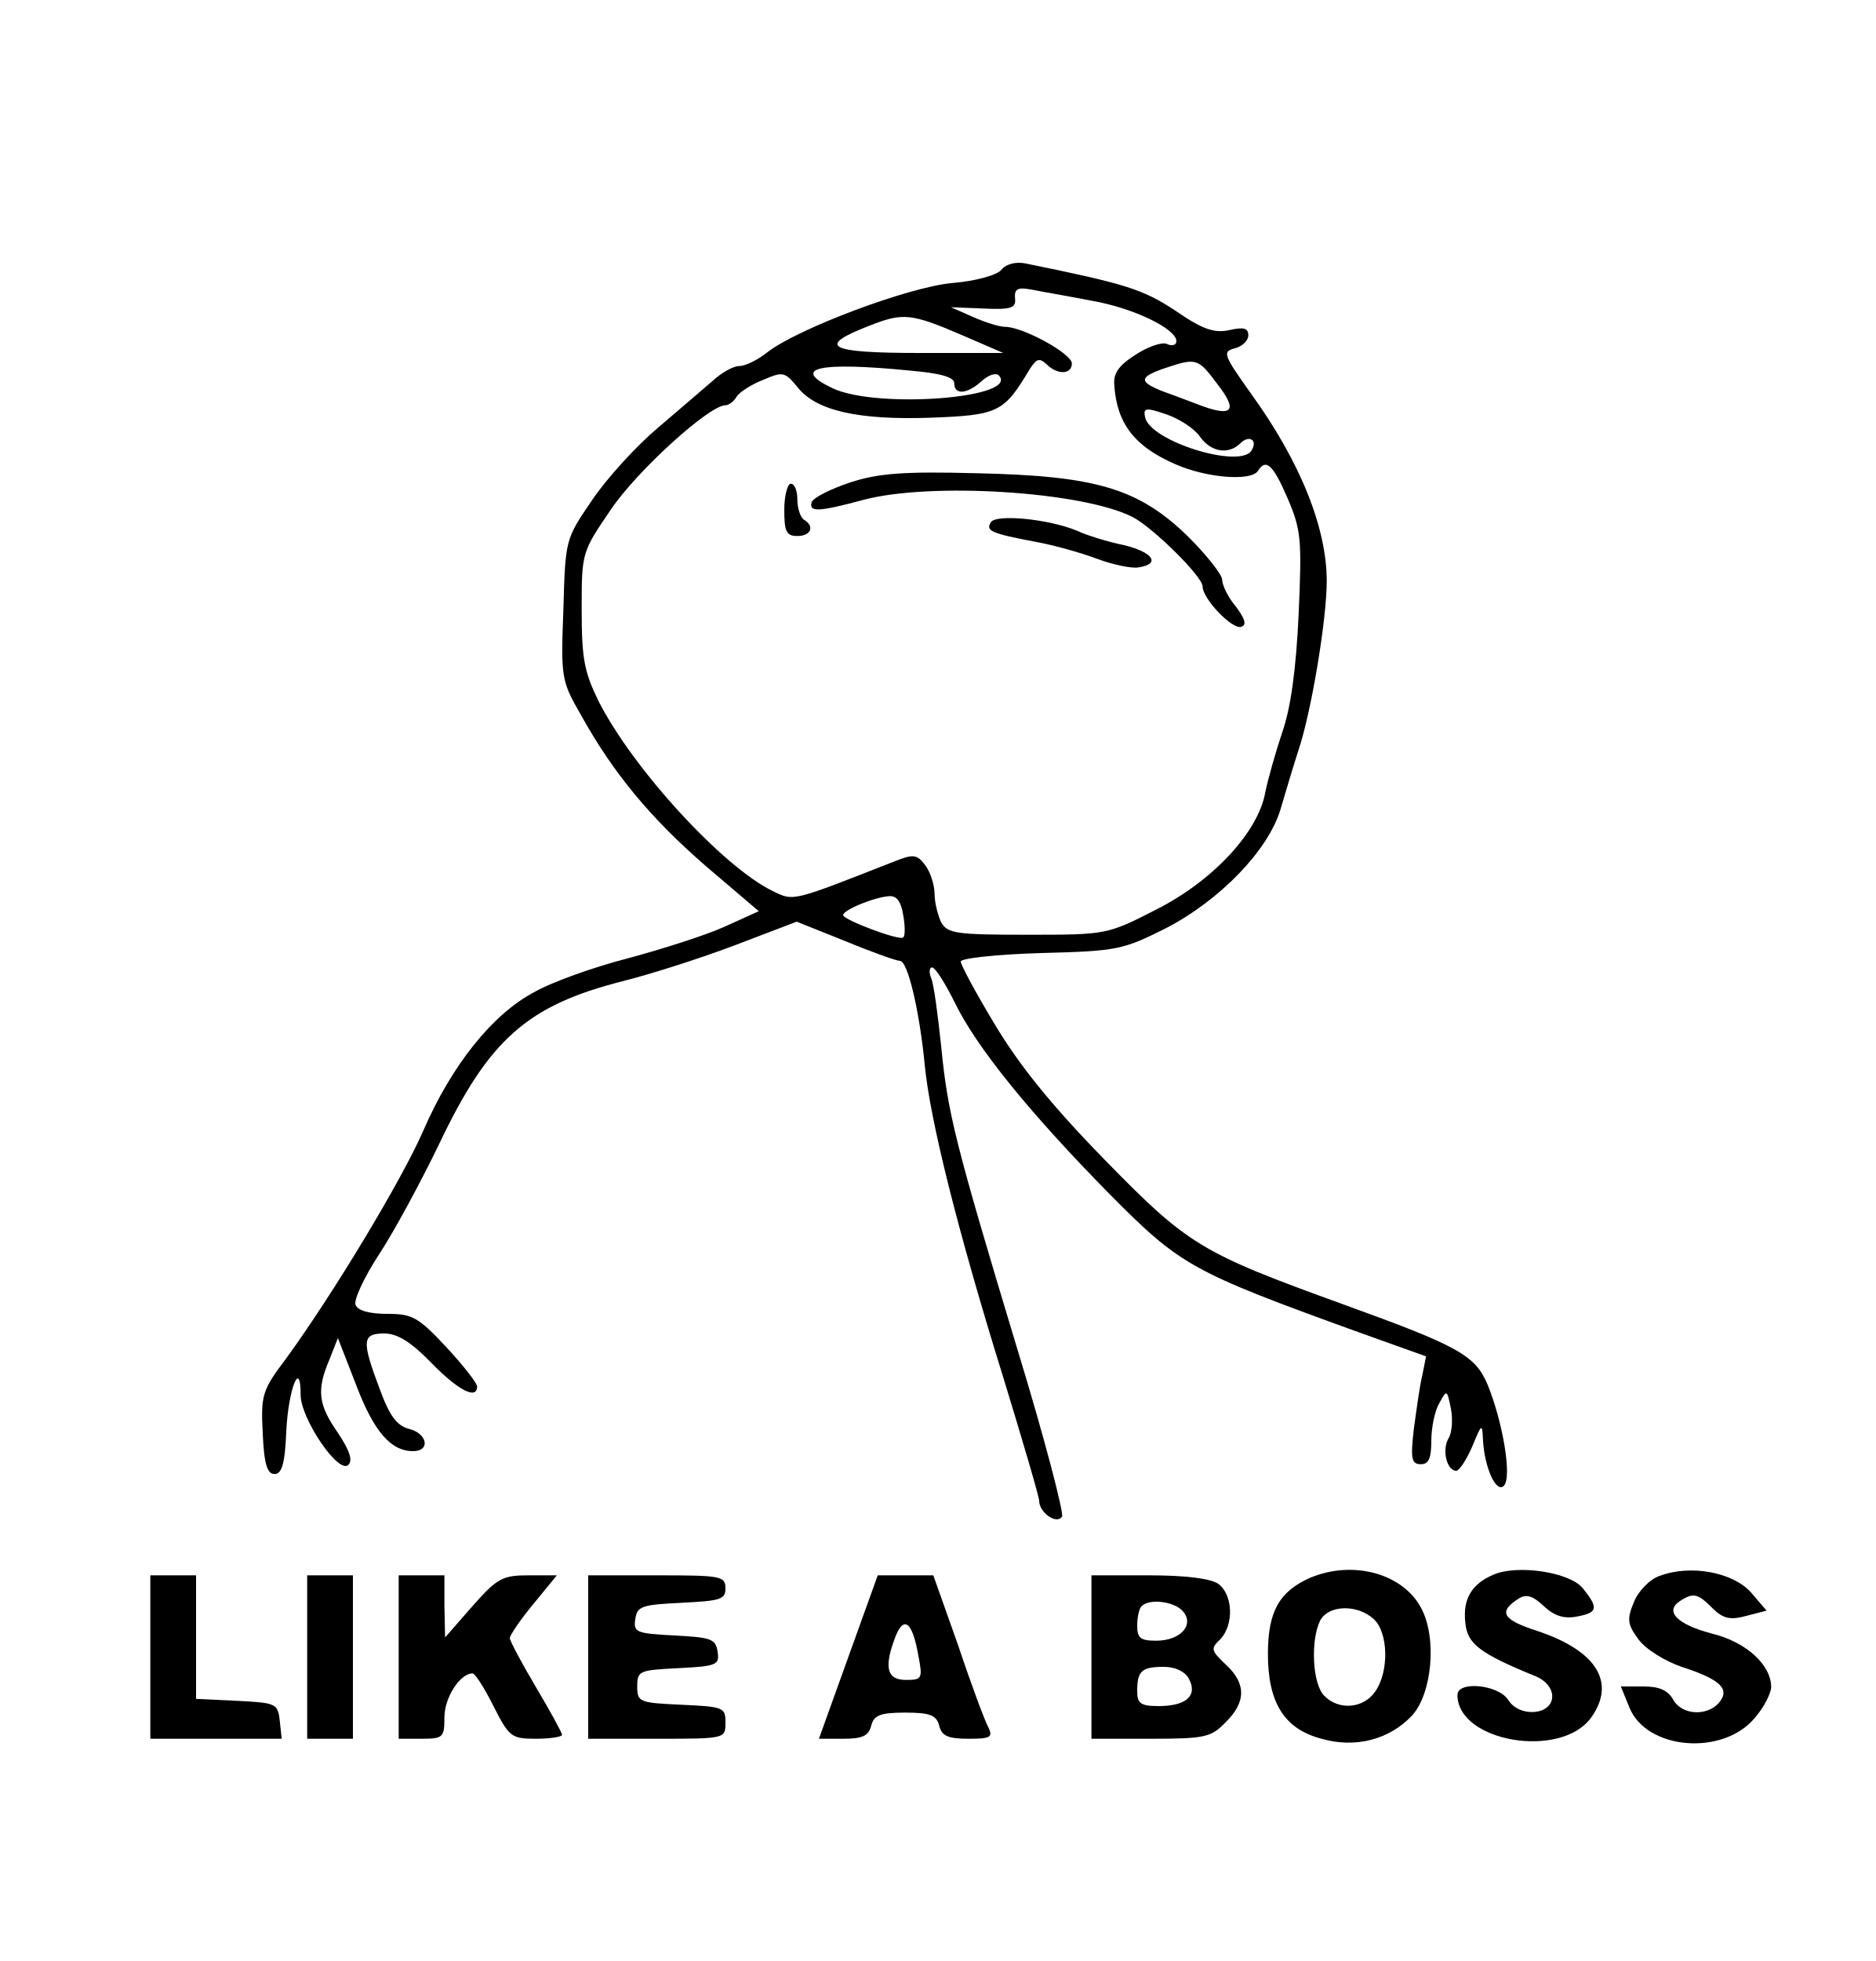
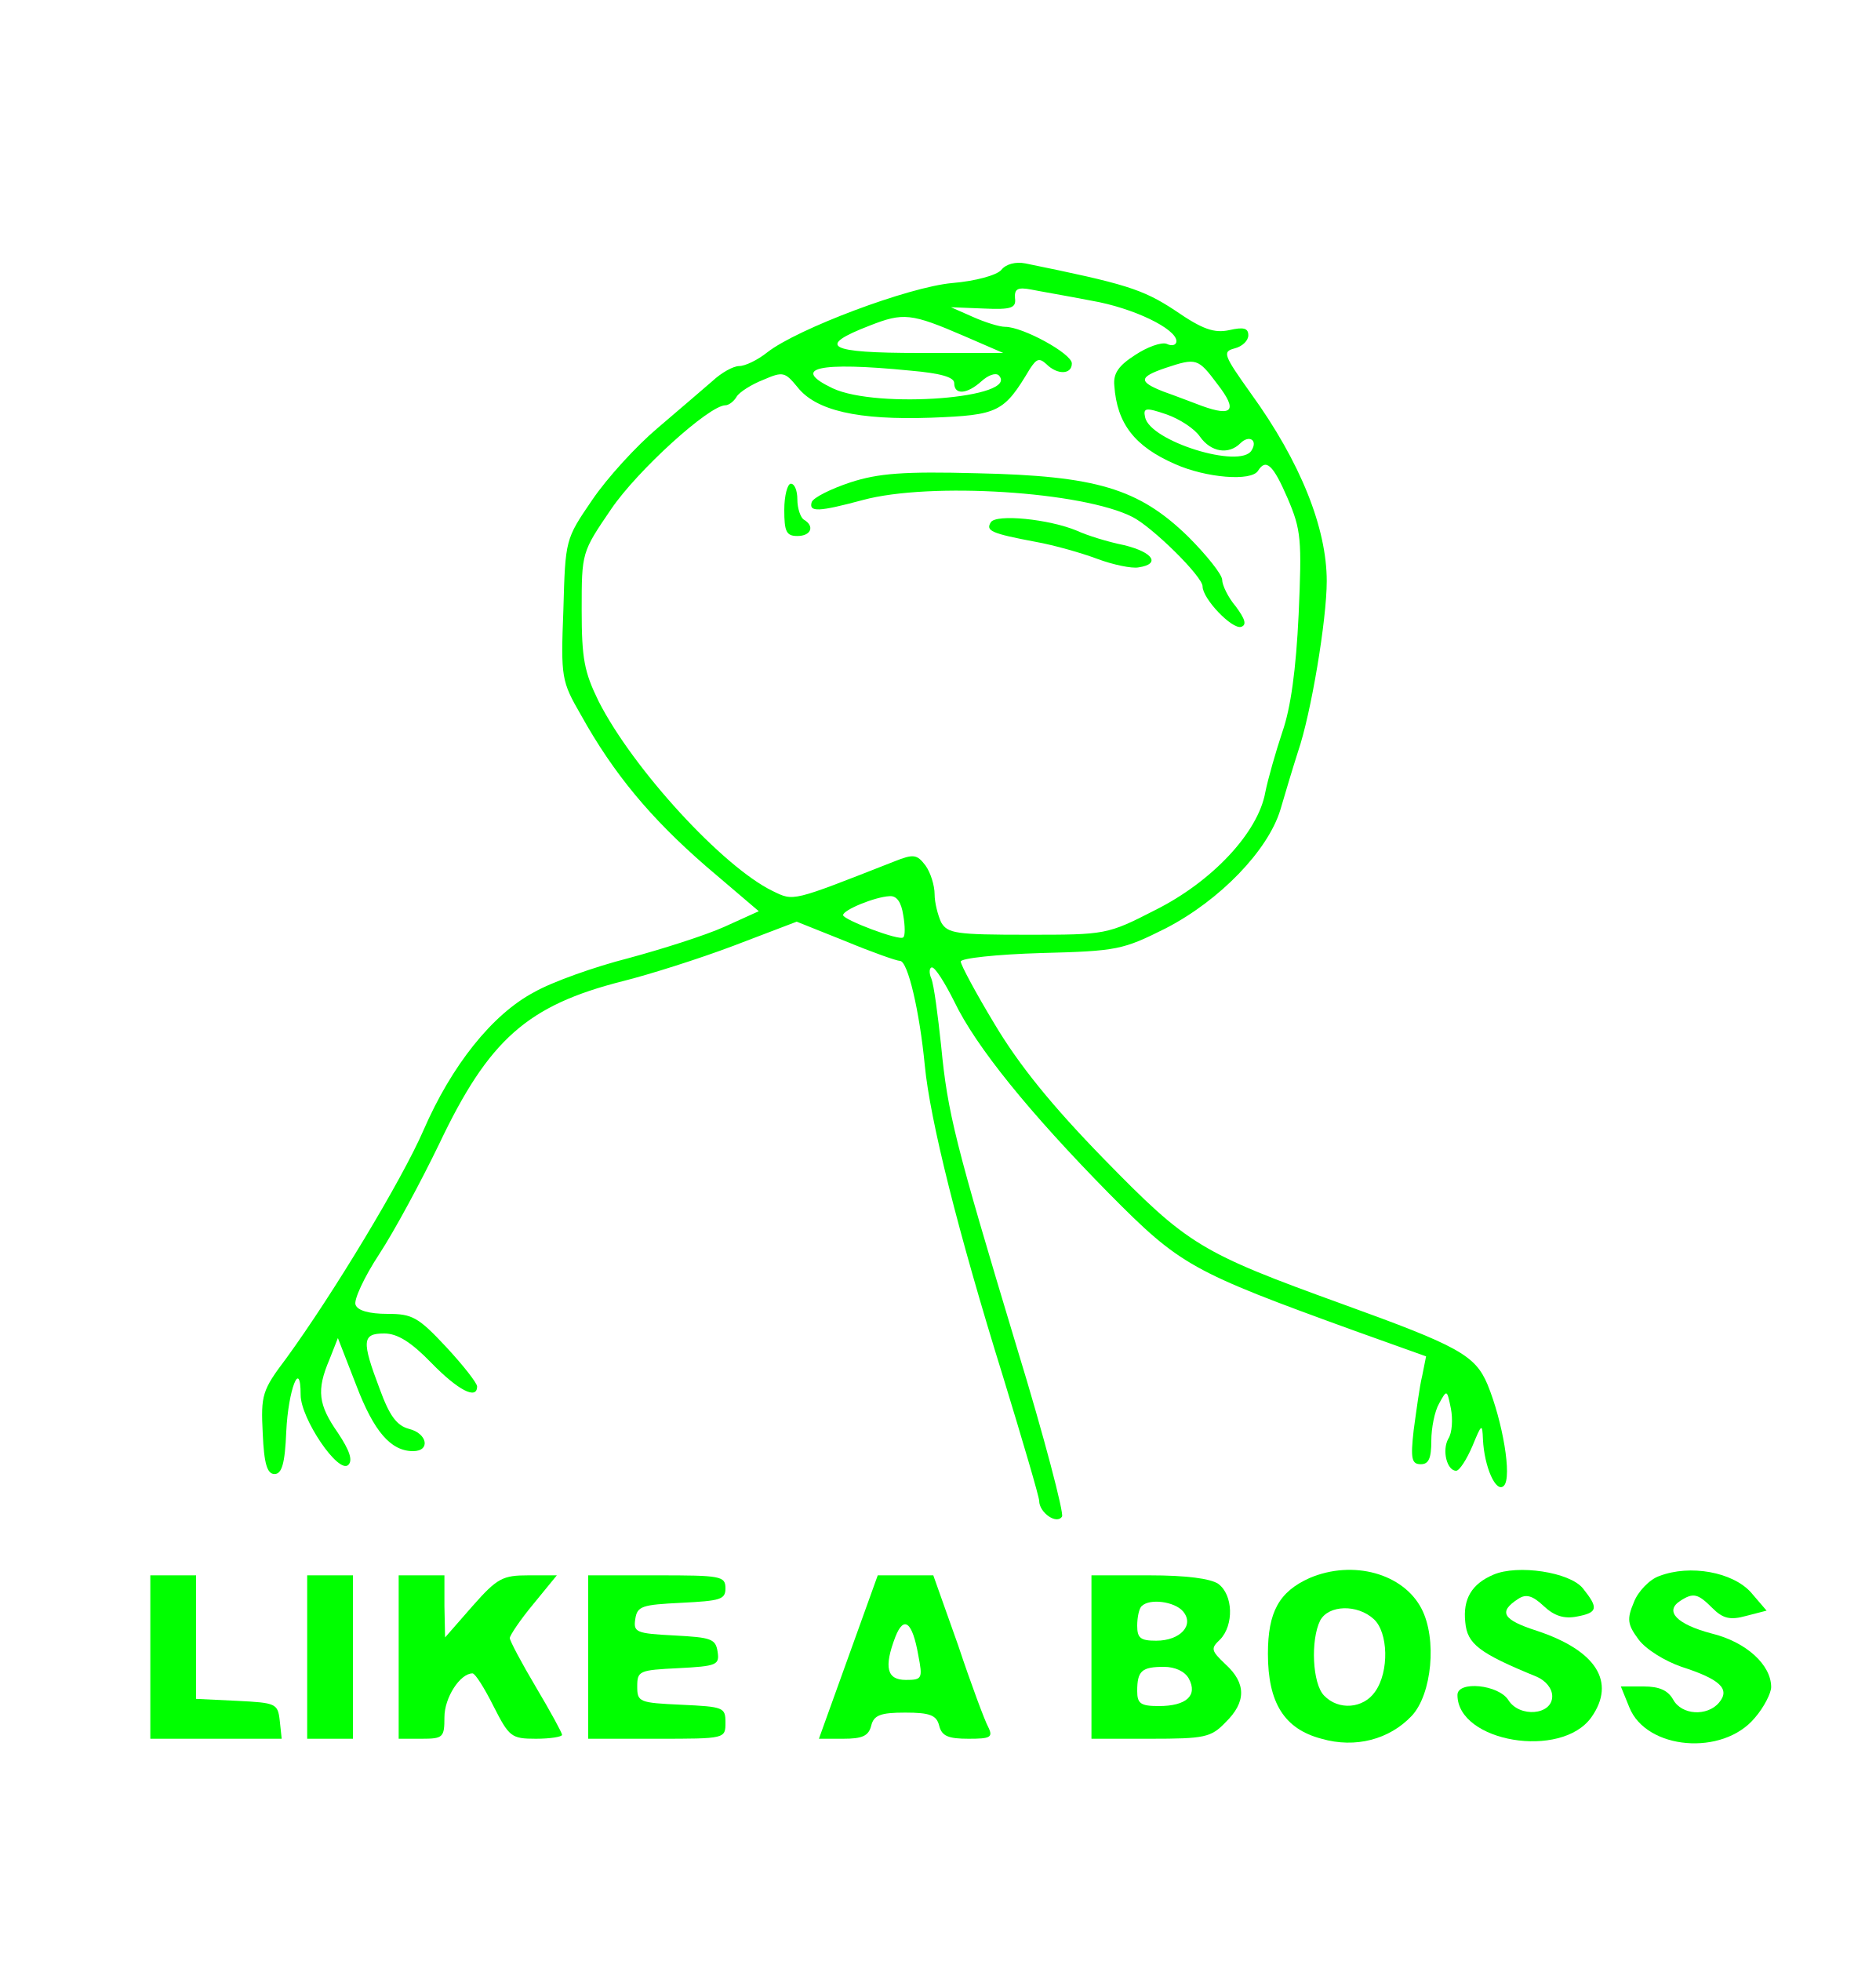
<svg xmlns="http://www.w3.org/2000/svg" version="1.0" width="287pt" height="300pt" viewBox="0 0 287 300" preserveAspectRatio="xMidYMid meet">
-   <g transform="translate(0,300) scale(0.1,-0.1)" fill="#000000" stroke="none">
+   <g transform="translate(0,300) scale(0.1,-0.1)" fill="#00ff00" stroke="none">
    <path d="M1532 2587 c-7 -8 -39 -17 -75 -20 -67 -6 -237 -70 -283 -106 -15 -12 -34 -21 -43 -21 -9 0 -27 -10 -41 -23 -14 -12 -51 -44 -84 -72 -32 -27 -77 -76 -100 -110 -41 -60 -41 -60 -44 -168 -4 -104 -3 -109 27 -161 50 -90 107 -158 191 -231 l81 -69 -53 -24 c-29 -13 -95 -34 -147 -48 -51 -13 -116 -36 -144 -52 -64 -34 -126 -112 -169 -211 -33 -76 -138 -250 -210 -349 -37 -49 -39 -56 -36 -115 2 -47 7 -62 18 -62 11 0 16 15 18 65 3 64 22 113 22 56 0 -36 58 -122 73 -107 7 7 2 22 -16 49 -30 43 -33 65 -13 112 l13 33 28 -72 c27 -71 53 -101 87 -101 27 0 22 27 -6 34 -19 5 -30 20 -45 61 -28 74 -27 85 7 85 20 0 41 -13 72 -45 41 -42 70 -57 70 -36 0 5 -21 32 -47 60 -43 46 -52 51 -90 51 -28 0 -46 5 -49 14 -3 7 13 42 36 77 23 35 64 111 92 169 76 160 135 212 281 249 40 10 116 34 169 54 l97 37 75 -30 c41 -17 78 -30 83 -30 12 0 30 -77 38 -160 8 -83 50 -252 120 -477 30 -98 55 -183 55 -189 0 -18 27 -37 35 -24 3 5 -27 121 -69 258 -95 315 -106 359 -116 462 -5 47 -11 93 -15 103 -4 9 -3 17 1 17 5 0 20 -24 34 -52 33 -69 115 -170 237 -294 109 -110 125 -119 376 -210 l109 -39 -6 -30 c-4 -16 -9 -54 -13 -83 -5 -44 -3 -52 11 -52 12 0 16 9 16 36 0 19 5 45 12 57 12 22 12 21 18 -8 3 -16 2 -37 -4 -46 -10 -18 -2 -49 12 -49 5 0 16 17 25 38 14 34 15 35 16 10 2 -42 20 -83 32 -71 13 13 -2 99 -25 155 -19 45 -45 59 -222 123 -218 79 -236 90 -365 222 -80 82 -130 144 -167 206 -29 48 -52 91 -52 96 0 5 55 11 123 13 117 3 125 5 191 38 83 43 156 119 175 181 7 24 19 64 27 89 20 58 44 202 44 261 0 81 -40 182 -116 287 -42 59 -44 64 -25 69 12 3 21 12 21 20 0 11 -7 13 -29 8 -23 -5 -41 1 -83 30 -50 33 -77 41 -229 72 -15 3 -30 -1 -37 -10z m138 -47 c64 -11 130 -43 130 -62 0 -6 -7 -8 -15 -4 -8 3 -30 -5 -48 -17 -25 -16 -34 -28 -32 -47 4 -58 31 -93 93 -120 47 -21 117 -27 127 -10 12 19 23 9 45 -42 21 -49 22 -63 17 -178 -4 -84 -12 -143 -25 -180 -10 -30 -22 -72 -26 -92 -11 -62 -82 -137 -168 -180 -74 -38 -76 -38 -196 -38 -110 0 -122 2 -132 19 -5 11 -10 30 -10 43 0 13 -6 33 -14 44 -13 17 -18 18 -48 6 -158 -62 -153 -61 -186 -45 -76 37 -213 186 -266 290 -22 45 -26 65 -26 140 0 88 0 88 45 154 40 59 150 159 175 159 5 0 13 6 17 13 4 7 23 19 41 26 30 13 33 12 52 -11 28 -36 92 -51 205 -47 103 4 111 8 151 75 10 15 14 17 25 7 17 -17 39 -16 39 1 0 15 -75 56 -102 56 -9 0 -31 7 -49 15 l-34 15 50 -2 c43 -2 50 1 48 16 -1 14 4 17 25 13 15 -3 56 -10 92 -17z m-195 -54 l60 -26 -128 0 c-141 0 -159 10 -76 42 51 20 63 19 144 -16z m388 -74 c31 -40 23 -50 -24 -33 -16 6 -42 16 -59 22 -38 15 -38 22 3 36 48 16 50 15 80 -25z m-470 21 c46 -4 67 -10 67 -19 0 -19 20 -17 42 3 10 9 21 13 26 9 34 -35 -186 -52 -254 -20 -65 31 -22 41 119 27z m443 -101 c17 -24 44 -28 62 -10 13 13 27 5 17 -11 -17 -29 -156 14 -163 51 -3 14 1 15 33 4 20 -7 43 -22 51 -34z m-454 -732 c3 -17 3 -32 0 -34 -5 -6 -92 27 -92 34 0 8 49 28 71 29 11 1 18 -9 21 -29z" />
    <path d="M1301 2262 c-30 -10 -56 -23 -59 -30 -5 -16 11 -15 78 3 103 28 337 13 413 -26 31 -16 107 -91 107 -106 0 -19 45 -66 59 -62 9 3 6 12 -8 31 -12 14 -21 33 -21 41 0 8 -24 38 -52 66 -76 74 -141 93 -323 97 -112 3 -151 0 -194 -14z" />
    <path d="M1200 2220 c0 -33 3 -40 20 -40 21 0 27 15 10 25 -5 3 -10 17 -10 31 0 13 -4 24 -10 24 -5 0 -10 -18 -10 -40z" />
    <path d="M1516 2201 c-8 -13 0 -17 69 -30 28 -5 70 -17 94 -26 24 -9 53 -15 63 -13 34 5 23 23 -22 34 -25 5 -57 15 -72 22 -43 18 -124 26 -132 13z" />
    <path d="M2004 586 c-47 -21 -64 -52 -64 -116 0 -75 25 -115 82 -130 52 -15 104 -1 138 35 31 33 39 118 15 164 -28 54 -105 75 -171 47z m98 -63 c22 -20 24 -80 2 -111 -18 -26 -56 -29 -78 -6 -18 18 -21 85 -6 115 13 24 57 25 82 2z" />
    <path d="M2285 591 c-33 -14 -47 -37 -43 -73 3 -33 21 -47 109 -83 14 -6 24 -18 24 -30 0 -29 -50 -33 -67 -6 -15 24 -78 30 -78 8 0 -72 159 -99 205 -34 38 54 7 102 -83 132 -53 17 -60 29 -29 49 12 8 22 5 39 -11 16 -15 31 -20 51 -16 32 6 33 13 9 43 -20 25 -100 37 -137 21z" />
    <path d="M2539 589 c-15 -5 -33 -24 -39 -40 -11 -26 -10 -34 7 -57 11 -15 40 -33 66 -42 59 -19 75 -34 57 -55 -18 -21 -57 -19 -70 5 -8 14 -21 20 -45 20 l-35 0 13 -32 c26 -65 143 -75 192 -16 14 16 25 38 25 47 0 34 -38 69 -91 82 -53 14 -73 34 -48 50 20 13 27 11 49 -11 16 -16 27 -19 52 -12 l31 8 -24 28 c-28 31 -93 43 -140 25z" />
    <path d="M230 465 l0 -125 101 0 100 0 -3 28 c-3 26 -6 27 -65 30 l-63 3 0 94 0 95 -35 0 -35 0 0 -125z" />
    <path d="M470 465 l0 -125 35 0 35 0 0 125 0 125 -35 0 -35 0 0 -125z" />
    <path d="M610 465 l0 -125 35 0 c33 0 35 2 35 33 0 30 24 67 43 67 4 0 18 -22 32 -50 24 -47 27 -50 65 -50 22 0 40 3 40 6 0 3 -18 36 -40 73 -22 37 -40 71 -40 75 0 4 16 28 36 52 l36 44 -43 0 c-40 0 -48 -4 -86 -47 l-42 -48 -1 48 0 47 -35 0 -35 0 0 -125z" />
    <path d="M900 465 l0 -125 105 0 c105 0 105 0 105 25 0 23 -3 24 -67 27 -65 3 -68 4 -68 28 0 24 3 25 63 28 59 3 63 5 60 25 -3 20 -10 22 -66 25 -59 3 -63 5 -60 25 3 20 10 22 71 25 59 3 67 5 67 22 0 19 -7 20 -105 20 l-105 0 0 -125z" />
    <path d="M1298 465 l-45 -125 37 0 c29 0 39 4 43 20 4 16 14 20 52 20 38 0 48 -4 52 -20 4 -16 14 -20 45 -20 33 0 38 2 30 18 -5 9 -26 65 -46 125 l-38 107 -43 0 -42 0 -45 -125z m107 3 c7 -36 6 -38 -19 -38 -29 0 -34 19 -16 66 13 33 26 23 35 -28z" />
    <path d="M1670 465 l0 -125 90 0 c83 0 93 2 115 25 32 31 32 60 0 89 -22 21 -23 24 -8 38 21 22 20 68 -3 85 -12 8 -48 13 -106 13 l-88 0 0 -125z m140 70 c18 -21 -4 -45 -41 -45 -24 0 -29 4 -29 23 0 13 3 27 7 30 12 12 50 7 63 -8z m9 -103 c14 -26 -4 -42 -46 -42 -28 0 -33 4 -33 23 0 31 7 37 41 37 17 0 32 -7 38 -18z" />
  </g>
</svg>
